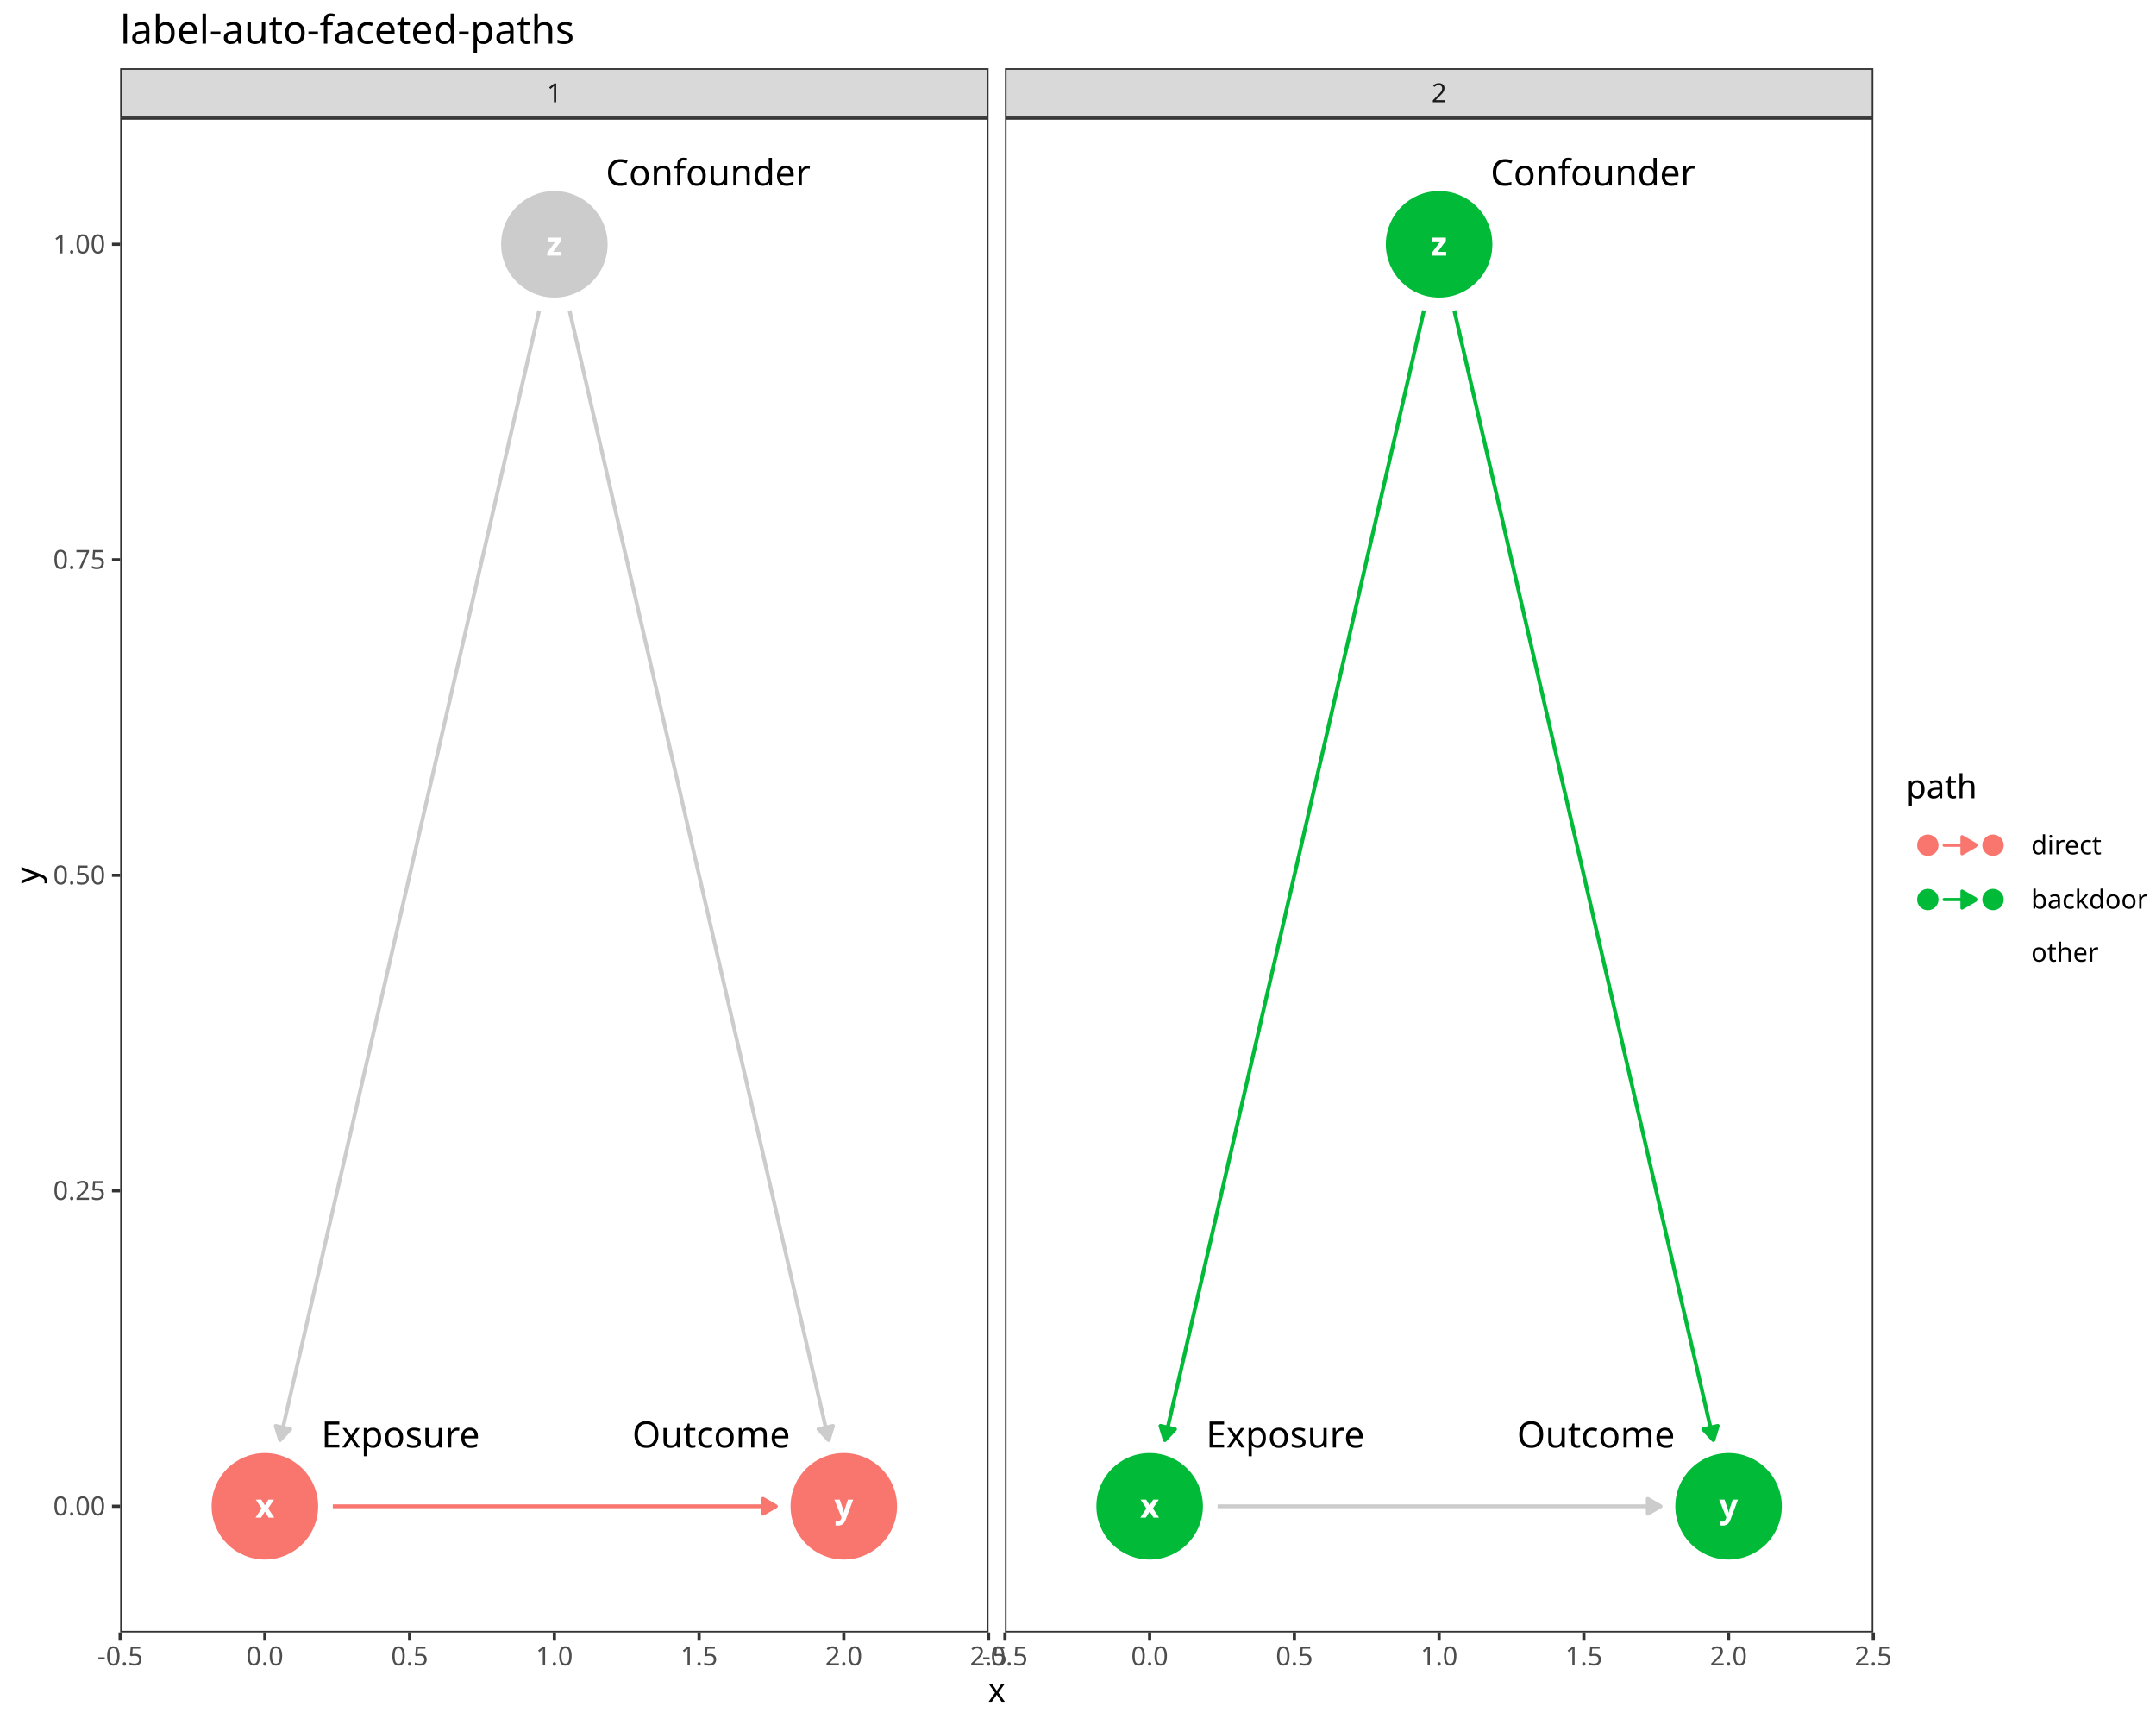
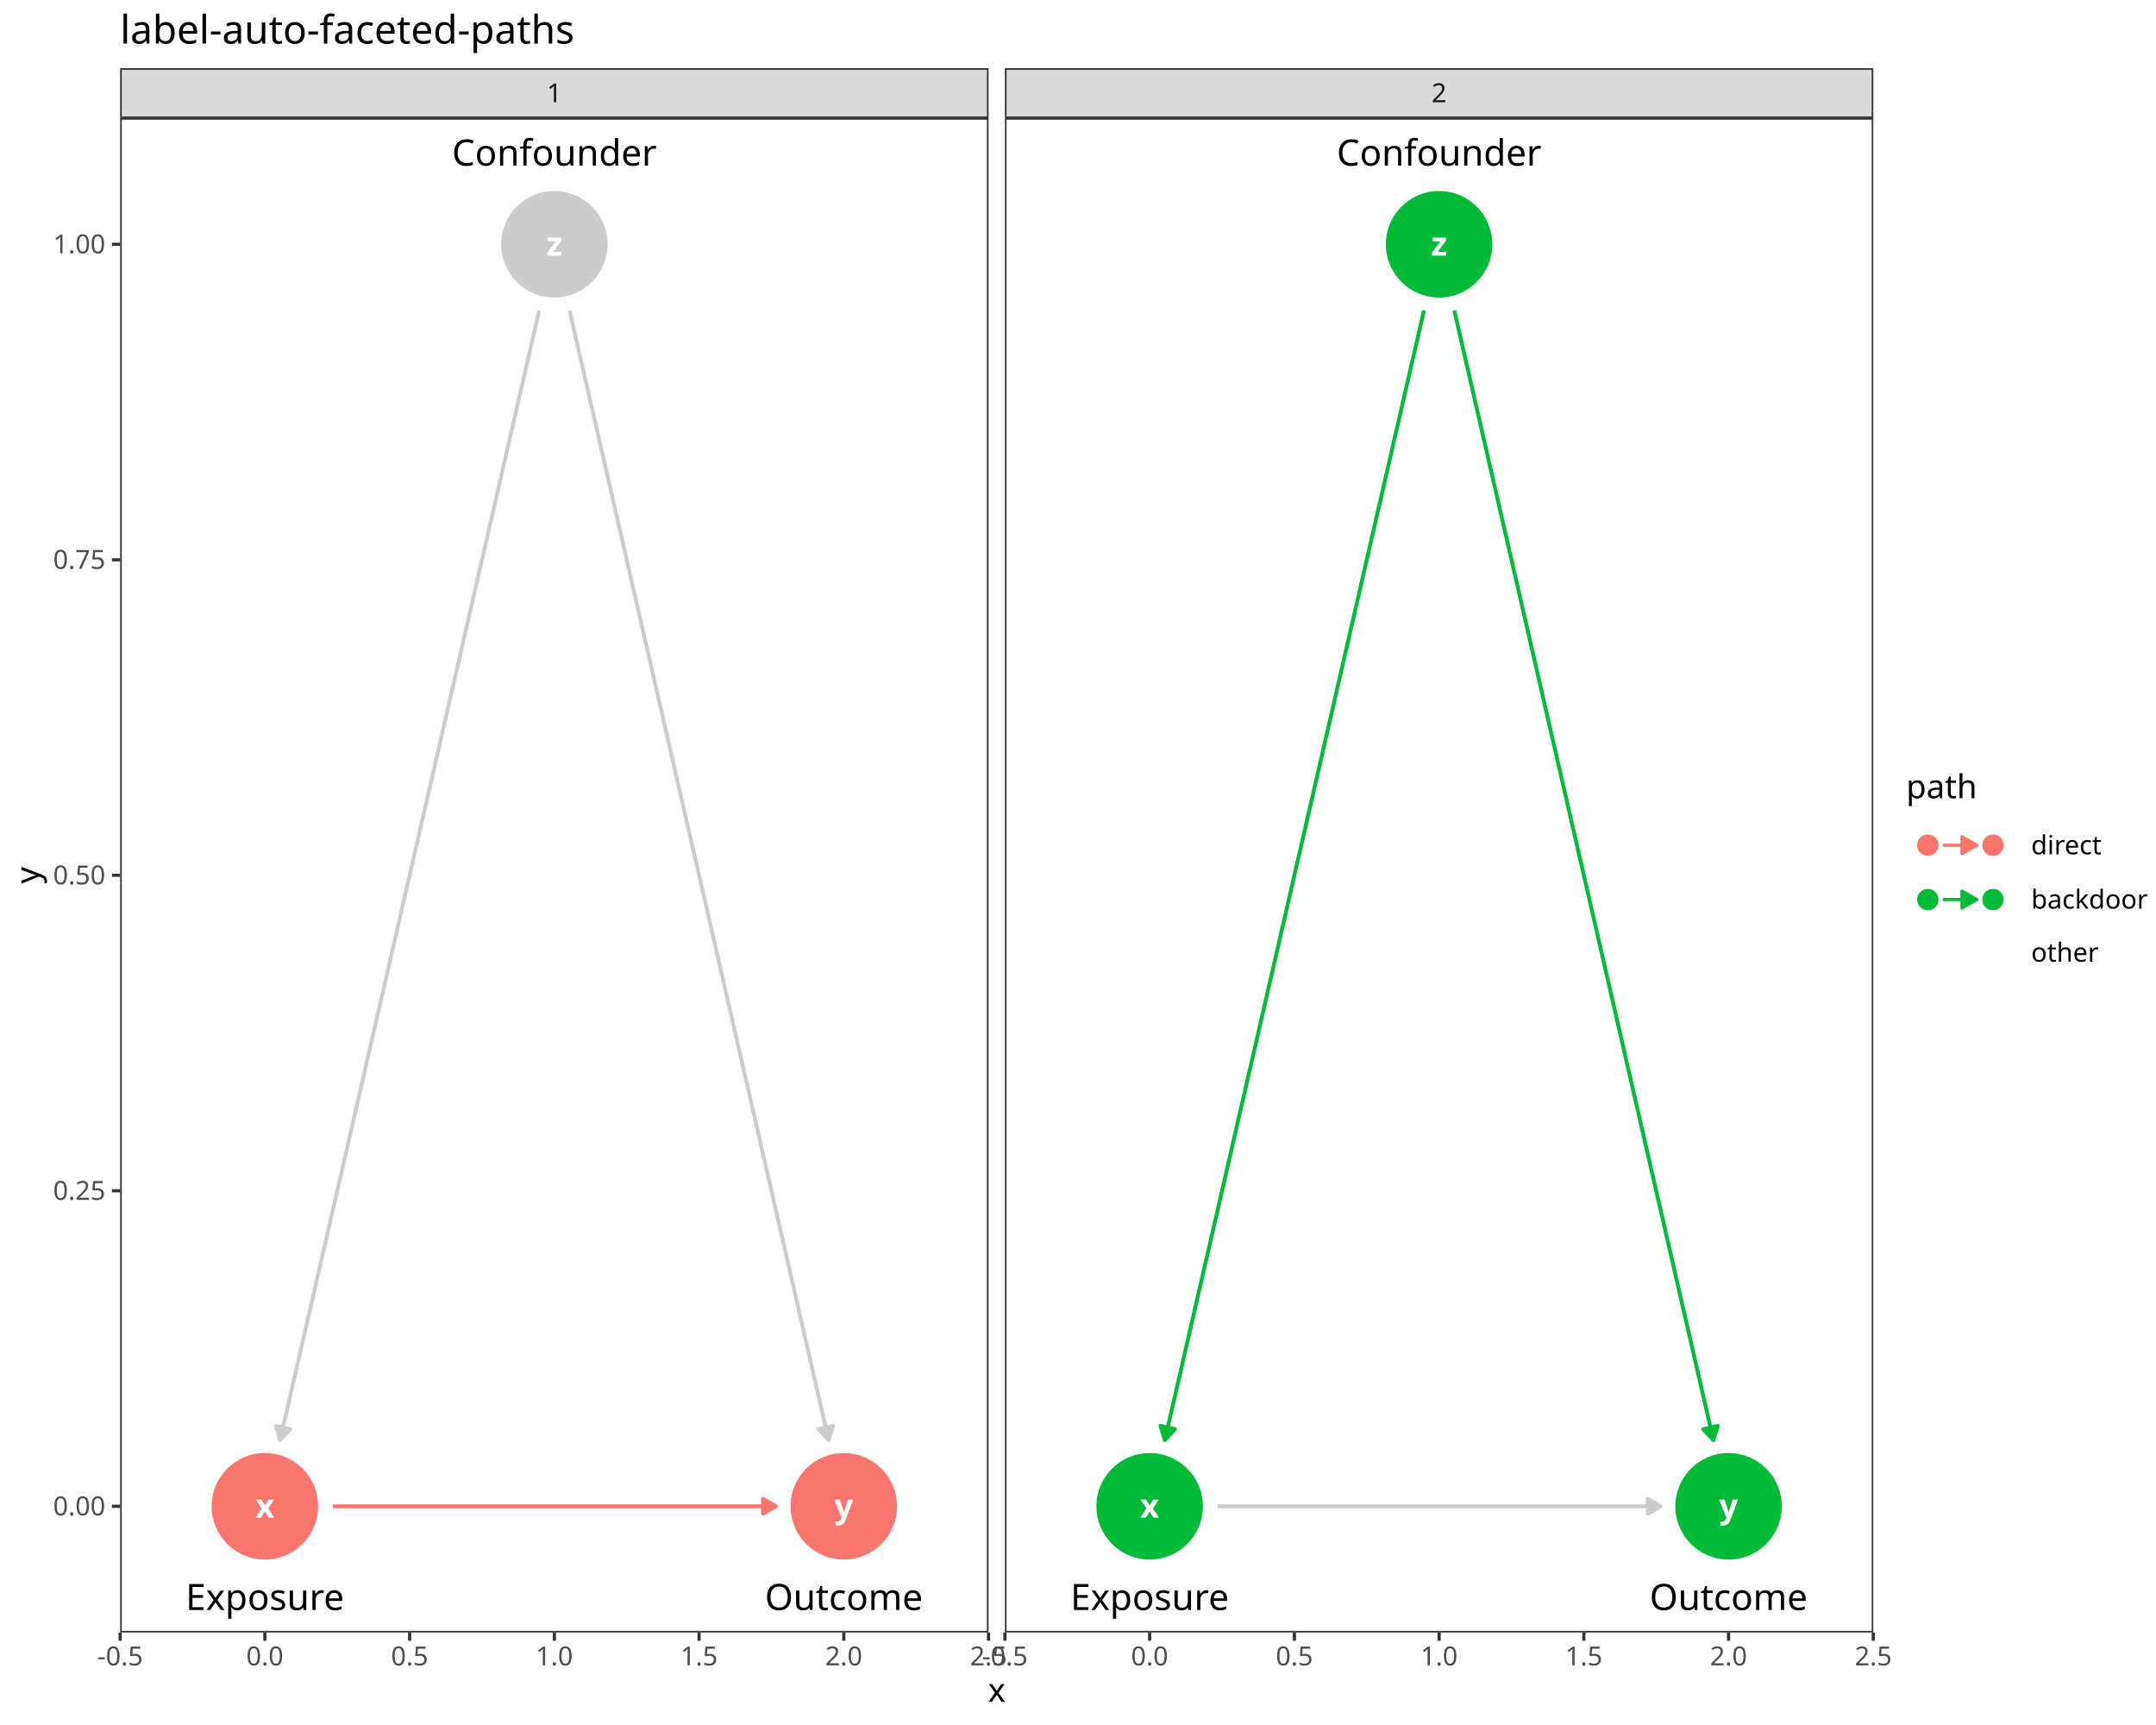
<svg xmlns="http://www.w3.org/2000/svg" class="svglite" data-engine-version="2.0" width="720.00pt" height="576.00pt" viewBox="0 0 720.00 576.00">
  <defs>
    <style type="text/css">
    .svglite line, .svglite polyline, .svglite polygon, .svglite path, .svglite rect, .svglite circle {
      fill: none;
      stroke: #000000;
      stroke-linecap: round;
      stroke-linejoin: round;
      stroke-miterlimit: 10.00;
    }
  </style>
  </defs>
  <rect width="100%" height="100%" style="stroke: none; fill: #FFFFFF;" />
  <defs>
    <clipPath id="cpMC4wMHw3MjAuMDB8MC4wMHw1NzYuMDA=">
      <rect x="0.00" y="0.00" width="720.00" height="576.00" />
    </clipPath>
  </defs>
  <g clip-path="url(#cpMC4wMHw3MjAuMDB8MC4wMHw1NzYuMDA=)">
    <rect x="0.00" y="0.00" width="720.00" height="576.00" style="stroke-width: 1.07; stroke: #FFFFFF; fill: #FFFFFF;" />
  </g>
  <defs>
    <clipPath id="cpNDAuMTN8MzMwLjEyfDM5LjQzfDU0NS4xMQ==">
      <rect x="40.13" y="39.43" width="289.99" height="505.68" />
    </clipPath>
  </defs>
  <g clip-path="url(#cpNDAuMTN8MzMwLjEyfDM5LjQzfDU0NS4xMQ==)">
    <rect x="40.13" y="39.43" width="289.99" height="505.68" style="stroke-width: 1.07; stroke: none; fill: #FFFFFF;" />
    <polyline points="111.14,502.97 111.90,502.97 113.85,502.97 115.80,502.97 117.76,502.97 119.71,502.97 121.66,502.97 123.61,502.97 125.57,502.97 127.52,502.97 129.47,502.97 131.43,502.97 133.38,502.97 135.33,502.97 137.28,502.97 139.24,502.97 141.19,502.97 143.14,502.97 145.09,502.97 147.05,502.97 149.00,502.97 150.95,502.97 152.91,502.97 154.86,502.97 156.81,502.97 158.76,502.97 160.72,502.97 162.67,502.97 164.62,502.97 166.58,502.97 168.53,502.97 170.48,502.97 172.43,502.97 174.39,502.97 176.34,502.97 178.29,502.97 180.24,502.97 182.20,502.97 184.15,502.97 186.10,502.97 188.06,502.97 190.01,502.97 191.96,502.97 193.91,502.97 195.87,502.97 197.82,502.97 199.77,502.97 201.73,502.97 203.68,502.97 205.63,502.97 207.58,502.97 209.54,502.97 211.49,502.97 213.44,502.97 215.39,502.97 217.35,502.97 219.30,502.97 221.25,502.97 223.21,502.97 225.16,502.97 227.11,502.97 229.06,502.97 231.02,502.97 232.97,502.97 234.92,502.97 236.88,502.97 238.83,502.97 240.78,502.97 242.73,502.97 244.69,502.97 246.64,502.97 248.59,502.97 250.55,502.97 252.50,502.97 254.45,502.97 256.40,502.97 258.36,502.97 259.11,502.97 " style="stroke-width: 1.28; stroke: #F8766D; stroke-linecap: butt;" />
    <polygon points="254.80,505.46 259.11,502.97 254.80,500.48 " style="stroke-width: 1.28; stroke: #F8766D; stroke-linecap: butt; fill: #F8766D;" />
    <polyline points="180.06,103.68 179.27,107.11 178.29,111.37 177.32,115.63 176.34,119.88 175.36,124.14 174.39,128.40 173.41,132.65 172.43,136.91 171.46,141.17 170.48,145.42 169.50,149.68 168.53,153.93 167.55,158.19 166.58,162.45 165.60,166.70 164.62,170.96 163.65,175.22 162.67,179.47 161.69,183.73 160.72,187.99 159.74,192.24 158.76,196.50 157.79,200.76 156.81,205.01 155.84,209.27 154.86,213.53 153.88,217.78 152.91,222.04 151.93,226.30 150.95,230.55 149.98,234.81 149.00,239.07 148.02,243.32 147.05,247.58 146.07,251.84 145.09,256.09 144.12,260.35 143.14,264.61 142.17,268.86 141.19,273.12 140.21,277.38 139.24,281.63 138.26,285.89 137.28,290.14 136.31,294.40 135.33,298.66 134.35,302.91 133.38,307.17 132.40,311.43 131.43,315.68 130.45,319.94 129.47,324.20 128.50,328.45 127.52,332.71 126.54,336.97 125.57,341.22 124.59,345.48 123.61,349.74 122.64,353.99 121.66,358.25 120.69,362.51 119.71,366.76 118.73,371.02 117.76,375.28 116.78,379.53 115.80,383.79 114.83,388.05 113.85,392.30 112.87,396.56 111.90,400.82 110.92,405.07 109.94,409.33 108.97,413.58 107.99,417.84 107.02,422.10 106.04,426.35 105.06,430.61 104.09,434.87 103.11,439.12 102.13,443.38 101.16,447.64 100.18,451.89 99.20,456.15 98.23,460.41 97.25,464.66 96.28,468.92 95.30,473.18 94.32,477.43 93.53,480.87 " style="stroke-width: 1.28; stroke: #CCCCCC; stroke-linecap: butt;" />
    <polygon points="92.07,476.11 93.53,480.87 96.93,477.22 " style="stroke-width: 1.28; stroke: #CCCCCC; stroke-linecap: butt; fill: #CCCCCC;" />
    <polyline points="190.20,103.68 190.99,107.11 191.96,111.37 192.94,115.63 193.91,119.88 194.89,124.14 195.87,128.40 196.84,132.65 197.82,136.91 198.80,141.17 199.77,145.42 200.75,149.68 201.73,153.93 202.70,158.19 203.68,162.45 204.65,166.70 205.63,170.96 206.61,175.22 207.58,179.47 208.56,183.73 209.54,187.99 210.51,192.24 211.49,196.50 212.47,200.76 213.44,205.01 214.42,209.27 215.39,213.53 216.37,217.78 217.35,222.04 218.32,226.30 219.30,230.55 220.28,234.81 221.25,239.07 222.23,243.32 223.21,247.58 224.18,251.84 225.16,256.09 226.14,260.35 227.11,264.61 228.09,268.86 229.06,273.12 230.04,277.38 231.02,281.63 231.99,285.89 232.97,290.14 233.95,294.40 234.92,298.66 235.90,302.91 236.88,307.17 237.85,311.43 238.83,315.68 239.80,319.94 240.78,324.20 241.76,328.45 242.73,332.71 243.71,336.97 244.69,341.22 245.66,345.48 246.64,349.74 247.62,353.99 248.59,358.25 249.57,362.51 250.55,366.76 251.52,371.02 252.50,375.28 253.47,379.53 254.45,383.79 255.43,388.05 256.40,392.30 257.38,396.56 258.36,400.82 259.33,405.07 260.31,409.33 261.29,413.58 262.26,417.84 263.24,422.10 264.21,426.35 265.19,430.61 266.17,434.87 267.14,439.12 268.12,443.38 269.10,447.64 270.07,451.89 271.05,456.15 272.03,460.41 273.00,464.66 273.98,468.92 274.95,473.18 275.93,477.43 276.72,480.87 " style="stroke-width: 1.28; stroke: #CCCCCC; stroke-linecap: butt;" />
    <polygon points="273.33,477.22 276.72,480.87 278.18,476.11 " style="stroke-width: 1.28; stroke: #CCCCCC; stroke-linecap: butt; fill: #CCCCCC;" />
    <circle cx="88.46" cy="502.97" r="17.43" style="stroke-width: 0.71; stroke: #F8766D; fill: #F8766D;" />
    <circle cx="281.79" cy="502.97" r="17.43" style="stroke-width: 0.71; stroke: #F8766D; fill: #F8766D;" />
    <circle cx="185.13" cy="81.57" r="17.43" style="stroke-width: 0.71; stroke: #CCCCCC; fill: #CCCCCC;" />
    <text x="88.46" y="506.77" text-anchor="middle" style="font-size: 11.04px; font-weight: bold; fill: #FFFFFF; font-family: sans;" textLength="5.52px" lengthAdjust="spacingAndGlyphs">x</text>
    <text x="281.79" y="506.77" text-anchor="middle" style="font-size: 11.04px; font-weight: bold; fill: #FFFFFF; font-family: sans;" textLength="5.52px" lengthAdjust="spacingAndGlyphs">y</text>
    <text x="185.13" y="85.37" text-anchor="middle" style="font-size: 11.04px; font-weight: bold; fill: #FFFFFF; font-family: sans;" textLength="5.52px" lengthAdjust="spacingAndGlyphs">z</text>
-     <polygon points="106.66,486.94 160.86,486.94 160.77,486.94 161.12,486.92 161.46,486.85 161.78,486.73 162.08,486.56 162.35,486.34 162.58,486.07 162.77,485.78 162.90,485.46 162.99,485.12 163.02,484.78 163.02,484.78 163.02,473.54 163.02,473.54 162.99,473.19 162.90,472.86 162.77,472.54 162.58,472.24 162.35,471.98 162.08,471.76 161.78,471.59 161.46,471.47 161.12,471.40 160.86,471.38 106.66,471.38 106.92,471.40 106.57,471.38 106.23,471.42 105.89,471.52 105.58,471.67 105.29,471.87 105.04,472.11 104.83,472.39 104.67,472.69 104.56,473.02 104.51,473.37 104.50,473.54 104.50,484.78 104.51,484.60 104.51,484.95 104.56,485.29 104.67,485.62 104.83,485.93 105.04,486.21 105.29,486.45 105.58,486.65 105.89,486.80 106.23,486.89 106.57,486.94 " style="stroke-width: 0.00; stroke: none; fill: #FFFFFF;" />
-     <polygon points="211.43,486.94 263.59,486.94 263.51,486.94 263.85,486.92 264.20,486.85 264.52,486.73 264.82,486.56 265.09,486.34 265.32,486.07 265.51,485.78 265.64,485.46 265.73,485.12 265.75,484.78 265.75,484.78 265.75,473.54 265.75,473.54 265.73,473.19 265.64,472.86 265.51,472.54 265.32,472.24 265.09,471.98 264.82,471.76 264.52,471.59 264.20,471.47 263.85,471.40 263.59,471.38 211.43,471.38 211.69,471.40 211.34,471.38 211.00,471.42 210.66,471.52 210.35,471.67 210.06,471.87 209.81,472.11 209.61,472.39 209.44,472.69 209.33,473.02 209.28,473.37 209.27,473.54 209.27,484.78 209.28,484.60 209.28,484.95 209.33,485.29 209.44,485.62 209.61,485.93 209.81,486.21 210.06,486.45 210.35,486.65 210.66,486.80 211.00,486.89 211.34,486.94 " style="stroke-width: 0.00; stroke: none; fill: #FFFFFF;" />
-     <polygon points="203.32,65.54 269.67,65.54 269.58,65.54 269.93,65.52 270.27,65.45 270.60,65.33 270.90,65.16 271.17,64.94 271.40,64.68 271.58,64.38 271.72,64.06 271.80,63.72 271.83,63.38 271.83,63.38 271.83,52.14 271.83,52.14 271.80,51.79 271.72,51.46 271.58,51.14 271.40,50.84 271.17,50.58 270.90,50.36 270.60,50.19 270.27,50.07 269.93,50.00 269.67,49.98 203.32,49.98 203.58,50.00 203.24,49.98 202.89,50.02 202.56,50.12 202.24,50.27 201.96,50.47 201.71,50.71 201.50,50.99 201.33,51.29 201.22,51.62 201.17,51.97 201.16,52.14 201.16,63.38 201.17,63.20 201.17,63.55 201.22,63.90 201.33,64.23 201.50,64.53 201.71,64.81 201.96,65.05 202.24,65.25 202.56,65.40 202.89,65.49 203.24,65.54 " style="stroke-width: 0.00; stroke: none; fill: #FFFFFF;" />
-     <text x="133.76" y="483.34" text-anchor="middle" style="font-size: 12.14px; font-family: sans;" textLength="51.32px" lengthAdjust="spacingAndGlyphs">Exposure</text>
-     <text x="237.51" y="483.34" text-anchor="middle" style="font-size: 12.14px; font-family: sans;" textLength="49.28px" lengthAdjust="spacingAndGlyphs">Outcome</text>
-     <text x="236.50" y="61.94" text-anchor="middle" style="font-size: 12.14px; font-family: sans;" textLength="63.47px" lengthAdjust="spacingAndGlyphs">Confounder</text>
+     <polygon points="61.37,541.21 115.56,541.21 115.48,541.21 115.82,541.19 116.16,541.12 116.49,541.00 116.79,540.82 117.06,540.60 117.29,540.34 117.48,540.05 117.61,539.73 117.69,539.39 117.72,539.05 117.72,539.05 117.72,527.81 117.72,527.81 117.69,527.46 117.61,527.13 117.48,526.81 117.29,526.51 117.06,526.25 116.79,526.03 116.49,525.86 116.16,525.74 115.82,525.67 115.56,525.65 61.37,525.65 61.63,525.67 61.28,525.65 60.93,525.69 60.60,525.79 60.29,525.94 60.00,526.14 59.75,526.38 59.54,526.66 59.38,526.96 59.27,527.29 59.21,527.64 59.21,527.81 59.21,539.05 59.21,538.87 59.21,539.22 59.27,539.56 59.38,539.89 59.54,540.20 59.75,540.48 60.00,540.72 60.29,540.92 60.60,541.07 60.93,541.16 61.28,541.21 " style="stroke-width: 0.00; stroke: none; fill: #FFFFFF;" />
+     <polygon points="255.71,541.21 307.87,541.21 307.78,541.21 308.13,541.19 308.47,541.12 308.80,541.00 309.10,540.82 309.37,540.60 309.60,540.34 309.78,540.05 309.92,539.73 310.00,539.39 310.03,539.05 310.03,539.05 310.03,527.81 310.03,527.81 310.00,527.46 309.92,527.13 309.78,526.81 309.60,526.51 309.37,526.25 309.10,526.03 308.80,525.86 308.47,525.74 308.13,525.67 307.87,525.65 255.71,525.65 255.97,525.67 255.62,525.65 255.28,525.69 254.94,525.79 254.63,525.94 254.34,526.14 254.09,526.38 253.88,526.66 253.72,526.96 253.61,527.29 253.55,527.64 253.55,527.81 253.55,539.05 253.55,538.87 253.55,539.22 253.61,539.56 253.72,539.89 253.88,540.20 254.09,540.48 254.34,540.72 254.63,540.92 254.94,541.07 255.28,541.16 255.62,541.21 " style="stroke-width: 0.00; stroke: none; fill: #FFFFFF;" />
+     <polygon points="151.95,58.90 218.30,58.90 218.21,58.89 218.56,58.88 218.90,58.81 219.23,58.69 219.53,58.51 219.80,58.29 220.03,58.03 220.21,57.74 220.35,57.42 220.43,57.08 220.46,56.74 220.46,56.74 220.46,45.50 220.46,45.50 220.43,45.15 220.35,44.82 220.21,44.50 220.03,44.20 219.80,43.94 219.53,43.72 219.23,43.55 218.90,43.42 218.56,43.35 218.30,43.34 151.95,43.34 152.21,43.35 151.86,43.34 151.52,43.38 151.19,43.48 150.87,43.63 150.59,43.83 150.34,44.07 150.13,44.34 149.96,44.65 149.85,44.98 149.80,45.33 149.79,45.50 149.79,56.74 149.80,56.56 149.80,56.91 149.85,57.25 149.96,57.58 150.13,57.89 150.34,58.17 150.59,58.41 150.87,58.61 151.19,58.76 151.52,58.85 151.86,58.89 " style="stroke-width: 0.00; stroke: none; fill: #FFFFFF;" />
+     <text x="88.46" y="537.61" text-anchor="middle" style="font-size: 12.14px; font-family: sans;" textLength="51.32px" lengthAdjust="spacingAndGlyphs">Exposure</text>
+     <text x="281.79" y="537.61" text-anchor="middle" style="font-size: 12.14px; font-family: sans;" textLength="49.28px" lengthAdjust="spacingAndGlyphs">Outcome</text>
+     <text x="185.13" y="55.30" text-anchor="middle" style="font-size: 12.14px; font-family: sans;" textLength="63.47px" lengthAdjust="spacingAndGlyphs">Confounder</text>
    <rect x="40.13" y="39.43" width="289.99" height="505.68" style="stroke-width: 1.07; stroke: #333333;" />
  </g>
  <g clip-path="url(#cpMC4wMHw3MjAuMDB8MC4wMHw1NzYuMDA=)">
</g>
  <defs>
    <clipPath id="cpMzM1LjYwfDYyNS41OXwzOS40M3w1NDUuMTE=">
      <rect x="335.60" y="39.43" width="289.99" height="505.68" />
    </clipPath>
  </defs>
  <g clip-path="url(#cpMzM1LjYwfDYyNS41OXwzOS40M3w1NDUuMTE=)">
    <rect x="335.60" y="39.43" width="289.99" height="505.68" style="stroke-width: 1.07; stroke: none; fill: #FFFFFF;" />
    <polyline points="406.61,502.97 407.37,502.97 409.32,502.97 411.27,502.97 413.22,502.97 415.18,502.97 417.13,502.97 419.08,502.97 421.03,502.97 422.99,502.97 424.94,502.97 426.89,502.97 428.85,502.97 430.80,502.97 432.75,502.97 434.70,502.97 436.66,502.97 438.61,502.97 440.56,502.97 442.52,502.97 444.47,502.97 446.42,502.97 448.37,502.97 450.33,502.97 452.28,502.97 454.23,502.97 456.18,502.97 458.14,502.97 460.09,502.97 462.04,502.97 464.00,502.97 465.95,502.97 467.90,502.97 469.85,502.97 471.81,502.97 473.76,502.97 475.71,502.97 477.67,502.97 479.62,502.97 481.57,502.97 483.52,502.97 485.48,502.97 487.43,502.97 489.38,502.97 491.33,502.97 493.29,502.97 495.24,502.97 497.19,502.97 499.15,502.97 501.10,502.97 503.05,502.97 505.00,502.97 506.96,502.97 508.91,502.97 510.86,502.97 512.82,502.97 514.77,502.97 516.72,502.97 518.67,502.97 520.63,502.97 522.58,502.97 524.53,502.97 526.48,502.97 528.44,502.97 530.39,502.97 532.34,502.97 534.30,502.97 536.25,502.97 538.20,502.97 540.15,502.97 542.11,502.97 544.06,502.97 546.01,502.97 547.97,502.97 549.92,502.97 551.87,502.97 553.82,502.97 554.58,502.97 " style="stroke-width: 1.28; stroke: #CCCCCC; stroke-linecap: butt;" />
    <polygon points="550.27,505.46 554.58,502.97 550.27,500.48 " style="stroke-width: 1.28; stroke: #CCCCCC; stroke-linecap: butt; fill: #CCCCCC;" />
    <polyline points="475.52,103.68 474.74,107.11 473.76,111.37 472.78,115.63 471.81,119.88 470.83,124.14 469.85,128.40 468.88,132.65 467.90,136.91 466.92,141.17 465.95,145.42 464.97,149.68 464.00,153.93 463.02,158.19 462.04,162.45 461.07,166.70 460.09,170.96 459.11,175.22 458.14,179.47 457.16,183.73 456.18,187.99 455.21,192.24 454.23,196.50 453.26,200.76 452.28,205.01 451.30,209.27 450.33,213.53 449.35,217.78 448.37,222.04 447.40,226.30 446.42,230.55 445.44,234.81 444.47,239.07 443.49,243.32 442.52,247.58 441.54,251.84 440.56,256.09 439.59,260.35 438.61,264.61 437.63,268.86 436.66,273.12 435.68,277.38 434.70,281.63 433.73,285.89 432.75,290.14 431.77,294.40 430.80,298.66 429.82,302.91 428.85,307.17 427.87,311.43 426.89,315.68 425.92,319.94 424.94,324.20 423.96,328.45 422.99,332.71 422.01,336.97 421.03,341.22 420.06,345.48 419.08,349.74 418.11,353.99 417.13,358.25 416.15,362.51 415.18,366.76 414.20,371.02 413.22,375.28 412.25,379.53 411.27,383.79 410.29,388.05 409.32,392.30 408.34,396.56 407.37,400.82 406.39,405.07 405.41,409.33 404.44,413.58 403.46,417.84 402.48,422.10 401.51,426.35 400.53,430.61 399.55,434.87 398.58,439.12 397.60,443.38 396.62,447.64 395.65,451.89 394.67,456.15 393.70,460.41 392.72,464.66 391.74,468.92 390.77,473.18 389.79,477.43 389.00,480.87 " style="stroke-width: 1.28; stroke: #00BA38; stroke-linecap: butt;" />
    <polygon points="387.54,476.11 389.00,480.87 392.39,477.22 " style="stroke-width: 1.28; stroke: #00BA38; stroke-linecap: butt; fill: #00BA38;" />
    <polyline points="485.66,103.68 486.45,107.11 487.43,111.37 488.41,115.63 489.38,119.88 490.36,124.14 491.33,128.40 492.31,132.65 493.29,136.91 494.26,141.17 495.24,145.42 496.22,149.68 497.19,153.93 498.17,158.19 499.15,162.45 500.12,166.70 501.10,170.96 502.08,175.22 503.05,179.47 504.03,183.73 505.00,187.99 505.98,192.24 506.96,196.50 507.93,200.76 508.91,205.01 509.89,209.27 510.86,213.53 511.84,217.78 512.82,222.04 513.79,226.30 514.77,230.55 515.74,234.81 516.72,239.07 517.70,243.32 518.67,247.58 519.65,251.84 520.63,256.09 521.60,260.35 522.58,264.61 523.56,268.86 524.53,273.12 525.51,277.38 526.48,281.63 527.46,285.89 528.44,290.14 529.41,294.40 530.39,298.66 531.37,302.91 532.34,307.17 533.32,311.43 534.30,315.68 535.27,319.94 536.25,324.20 537.23,328.45 538.20,332.71 539.18,336.97 540.15,341.22 541.13,345.48 542.11,349.74 543.08,353.99 544.06,358.25 545.04,362.51 546.01,366.76 546.99,371.02 547.97,375.28 548.94,379.53 549.92,383.79 550.89,388.05 551.87,392.30 552.85,396.56 553.82,400.82 554.80,405.07 555.78,409.33 556.75,413.58 557.73,417.84 558.71,422.10 559.68,426.35 560.66,430.61 561.63,434.87 562.61,439.12 563.59,443.38 564.56,447.64 565.54,451.89 566.52,456.15 567.49,460.41 568.47,464.66 569.45,468.92 570.42,473.18 571.40,477.43 572.19,480.87 " style="stroke-width: 1.28; stroke: #00BA38; stroke-linecap: butt;" />
    <polygon points="568.79,477.22 572.19,480.87 573.65,476.11 " style="stroke-width: 1.28; stroke: #00BA38; stroke-linecap: butt; fill: #00BA38;" />
    <circle cx="577.26" cy="502.97" r="17.43" style="stroke-width: 0.71; stroke: #00BA38; fill: #00BA38;" />
    <circle cx="480.59" cy="81.57" r="17.43" style="stroke-width: 0.71; stroke: #00BA38; fill: #00BA38;" />
    <circle cx="383.93" cy="502.97" r="17.43" style="stroke-width: 0.71; stroke: #00BA38; fill: #00BA38;" />
    <text x="383.93" y="506.77" text-anchor="middle" style="font-size: 11.04px; font-weight: bold; fill: #FFFFFF; font-family: sans;" textLength="5.52px" lengthAdjust="spacingAndGlyphs">x</text>
    <text x="577.26" y="506.77" text-anchor="middle" style="font-size: 11.04px; font-weight: bold; fill: #FFFFFF; font-family: sans;" textLength="5.52px" lengthAdjust="spacingAndGlyphs">y</text>
    <text x="480.59" y="85.37" text-anchor="middle" style="font-size: 11.04px; font-weight: bold; fill: #FFFFFF; font-family: sans;" textLength="5.52px" lengthAdjust="spacingAndGlyphs">z</text>
-     <polygon points="402.13,486.94 456.32,486.94 456.24,486.94 456.58,486.92 456.92,486.85 457.25,486.73 457.55,486.56 457.82,486.34 458.05,486.07 458.24,485.78 458.37,485.46 458.46,485.12 458.48,484.78 458.48,484.78 458.48,473.54 458.48,473.54 458.46,473.19 458.37,472.86 458.24,472.54 458.05,472.24 457.82,471.98 457.55,471.76 457.25,471.59 456.92,471.47 456.58,471.40 456.32,471.38 402.13,471.38 402.39,471.40 402.04,471.38 401.69,471.42 401.36,471.52 401.05,471.67 400.76,471.87 400.51,472.11 400.30,472.39 400.14,472.69 400.03,473.02 399.97,473.37 399.97,473.54 399.97,484.78 399.97,484.60 399.97,484.95 400.03,485.29 400.14,485.62 400.30,485.93 400.51,486.21 400.76,486.45 401.05,486.65 401.36,486.80 401.69,486.89 402.04,486.94 " style="stroke-width: 0.00; stroke: none; fill: #FFFFFF;" />
-     <polygon points="506.90,486.94 559.06,486.94 558.97,486.94 559.32,486.92 559.66,486.85 559.99,486.73 560.29,486.56 560.56,486.34 560.79,486.07 560.97,485.78 561.11,485.46 561.19,485.12 561.22,484.78 561.22,484.78 561.22,473.54 561.22,473.54 561.19,473.19 561.11,472.86 560.97,472.54 560.79,472.24 560.56,471.98 560.29,471.76 559.99,471.59 559.66,471.47 559.32,471.40 559.06,471.38 506.90,471.38 507.16,471.40 506.81,471.38 506.47,471.42 506.13,471.52 505.82,471.67 505.53,471.87 505.28,472.11 505.07,472.39 504.91,472.69 504.80,473.02 504.75,473.37 504.74,473.54 504.74,484.78 504.75,484.60 504.75,484.95 504.80,485.29 504.91,485.62 505.07,485.93 505.28,486.21 505.53,486.45 505.82,486.65 506.13,486.80 506.47,486.89 506.81,486.94 " style="stroke-width: 0.00; stroke: none; fill: #FFFFFF;" />
-     <polygon points="498.79,65.54 565.14,65.54 565.05,65.54 565.40,65.52 565.74,65.45 566.07,65.33 566.37,65.16 566.64,64.94 566.87,64.68 567.05,64.38 567.19,64.06 567.27,63.72 567.30,63.38 567.30,63.38 567.30,52.14 567.30,52.14 567.27,51.79 567.19,51.46 567.05,51.14 566.87,50.84 566.64,50.58 566.37,50.36 566.07,50.19 565.74,50.07 565.40,50.00 565.14,49.98 498.79,49.98 499.05,50.00 498.70,49.98 498.36,50.02 498.02,50.12 497.71,50.27 497.42,50.47 497.17,50.71 496.96,50.99 496.80,51.29 496.69,51.62 496.64,51.97 496.63,52.14 496.63,63.38 496.64,63.20 496.64,63.55 496.69,63.90 496.80,64.23 496.96,64.53 497.17,64.81 497.42,65.05 497.71,65.25 498.02,65.40 498.36,65.49 498.70,65.54 " style="stroke-width: 0.00; stroke: none; fill: #FFFFFF;" />
-     <text x="429.23" y="483.34" text-anchor="middle" style="font-size: 12.14px; font-family: sans;" textLength="51.32px" lengthAdjust="spacingAndGlyphs">Exposure</text>
-     <text x="532.98" y="483.34" text-anchor="middle" style="font-size: 12.14px; font-family: sans;" textLength="49.28px" lengthAdjust="spacingAndGlyphs">Outcome</text>
-     <text x="531.96" y="61.94" text-anchor="middle" style="font-size: 12.14px; font-family: sans;" textLength="63.47px" lengthAdjust="spacingAndGlyphs">Confounder</text>
+     <polygon points="356.83,541.21 411.03,541.21 410.94,541.21 411.29,541.19 411.63,541.12 411.96,541.00 412.26,540.82 412.53,540.60 412.76,540.34 412.94,540.05 413.08,539.73 413.16,539.39 413.19,539.05 413.19,539.05 413.19,527.81 413.19,527.81 413.16,527.46 413.08,527.13 412.94,526.81 412.76,526.51 412.53,526.25 412.26,526.03 411.96,525.86 411.63,525.74 411.29,525.67 411.03,525.65 356.83,525.65 357.09,525.67 356.75,525.65 356.40,525.69 356.07,525.79 355.75,525.94 355.47,526.14 355.22,526.38 355.01,526.66 354.85,526.96 354.74,527.29 354.68,527.64 354.67,527.81 354.67,539.05 354.68,538.87 354.68,539.22 354.74,539.56 354.85,539.89 355.01,540.20 355.22,540.48 355.47,540.72 355.75,540.92 356.07,541.07 356.40,541.16 356.75,541.21 " style="stroke-width: 0.00; stroke: none; fill: #FFFFFF;" />
+     <polygon points="551.18,541.21 603.34,541.21 603.25,541.21 603.60,541.19 603.94,541.12 604.26,541.00 604.57,540.82 604.84,540.60 605.07,540.34 605.25,540.05 605.39,539.73 605.47,539.39 605.50,539.05 605.50,539.05 605.50,527.81 605.50,527.81 605.47,527.46 605.39,527.13 605.25,526.81 605.07,526.51 604.84,526.25 604.57,526.03 604.26,525.86 603.94,525.74 603.60,525.67 603.34,525.65 551.18,525.65 551.44,525.67 551.09,525.65 550.74,525.69 550.41,525.79 550.10,525.94 549.81,526.14 549.56,526.38 549.35,526.66 549.19,526.96 549.08,527.29 549.02,527.64 549.02,527.81 549.02,539.05 549.02,538.87 549.02,539.22 549.08,539.56 549.19,539.89 549.35,540.20 549.56,540.48 549.81,540.72 550.10,540.92 550.41,541.07 550.74,541.16 551.09,541.21 " style="stroke-width: 0.00; stroke: none; fill: #FFFFFF;" />
+     <polygon points="447.42,58.90 513.77,58.90 513.68,58.89 514.03,58.88 514.37,58.81 514.70,58.69 515.00,58.51 515.27,58.29 515.50,58.03 515.68,57.74 515.82,57.42 515.90,57.08 515.93,56.74 515.93,56.74 515.93,45.50 515.93,45.50 515.90,45.15 515.82,44.82 515.68,44.50 515.50,44.20 515.27,43.94 515.00,43.72 514.70,43.55 514.37,43.42 514.03,43.35 513.77,43.34 447.42,43.34 447.68,43.35 447.33,43.34 446.99,43.38 446.65,43.48 446.34,43.63 446.05,43.83 445.80,44.07 445.59,44.34 445.43,44.65 445.32,44.98 445.27,45.33 445.26,45.50 445.26,56.74 445.27,56.56 445.27,56.91 445.32,57.25 445.43,57.58 445.59,57.89 445.80,58.17 446.05,58.41 446.34,58.61 446.65,58.76 446.99,58.85 447.33,58.89 " style="stroke-width: 0.00; stroke: none; fill: #FFFFFF;" />
+     <text x="383.93" y="537.61" text-anchor="middle" style="font-size: 12.14px; font-family: sans;" textLength="51.32px" lengthAdjust="spacingAndGlyphs">Exposure</text>
+     <text x="577.26" y="537.61" text-anchor="middle" style="font-size: 12.14px; font-family: sans;" textLength="49.28px" lengthAdjust="spacingAndGlyphs">Outcome</text>
+     <text x="480.59" y="55.30" text-anchor="middle" style="font-size: 12.14px; font-family: sans;" textLength="63.47px" lengthAdjust="spacingAndGlyphs">Confounder</text>
    <rect x="335.60" y="39.43" width="289.99" height="505.68" style="stroke-width: 1.07; stroke: #333333;" />
  </g>
  <g clip-path="url(#cpMC4wMHw3MjAuMDB8MC4wMHw1NzYuMDA=)">
</g>
  <defs>
    <clipPath id="cpNDAuMTN8MzMwLjEyfDIyLjc4fDM5LjQz">
      <rect x="40.13" y="22.78" width="289.99" height="16.65" />
    </clipPath>
  </defs>
  <g clip-path="url(#cpNDAuMTN8MzMwLjEyfDIyLjc4fDM5LjQz)">
    <rect x="40.13" y="22.78" width="289.99" height="16.65" style="stroke-width: 1.07; stroke: #333333; fill: #D9D9D9;" />
    <text x="185.13" y="34.14" text-anchor="middle" style="font-size: 8.80px; fill: #1A1A1A; font-family: sans;" textLength="4.89px" lengthAdjust="spacingAndGlyphs">1</text>
  </g>
  <g clip-path="url(#cpMC4wMHw3MjAuMDB8MC4wMHw1NzYuMDA=)">
</g>
  <defs>
    <clipPath id="cpMzM1LjYwfDYyNS41OXwyMi43OHwzOS40Mw==">
      <rect x="335.60" y="22.78" width="289.99" height="16.65" />
    </clipPath>
  </defs>
  <g clip-path="url(#cpMzM1LjYwfDYyNS41OXwyMi43OHwzOS40Mw==)">
    <rect x="335.60" y="22.78" width="289.99" height="16.65" style="stroke-width: 1.07; stroke: #333333; fill: #D9D9D9;" />
    <text x="480.59" y="34.14" text-anchor="middle" style="font-size: 8.80px; fill: #1A1A1A; font-family: sans;" textLength="4.89px" lengthAdjust="spacingAndGlyphs">2</text>
  </g>
  <g clip-path="url(#cpMC4wMHw3MjAuMDB8MC4wMHw1NzYuMDA=)">
    <polyline points="40.13,547.85 40.13,545.11 " style="stroke-width: 1.07; stroke: #333333; stroke-linecap: butt;" />
    <polyline points="88.46,547.85 88.46,545.11 " style="stroke-width: 1.07; stroke: #333333; stroke-linecap: butt;" />
    <polyline points="136.80,547.85 136.80,545.11 " style="stroke-width: 1.07; stroke: #333333; stroke-linecap: butt;" />
    <polyline points="185.13,547.85 185.13,545.11 " style="stroke-width: 1.07; stroke: #333333; stroke-linecap: butt;" />
    <polyline points="233.46,547.85 233.46,545.11 " style="stroke-width: 1.07; stroke: #333333; stroke-linecap: butt;" />
    <polyline points="281.79,547.85 281.79,545.11 " style="stroke-width: 1.07; stroke: #333333; stroke-linecap: butt;" />
    <polyline points="330.12,547.85 330.12,545.11 " style="stroke-width: 1.07; stroke: #333333; stroke-linecap: butt;" />
    <text x="40.13" y="556.10" text-anchor="middle" style="font-size: 8.80px; fill: #4D4D4D; font-family: sans;" textLength="15.16px" lengthAdjust="spacingAndGlyphs">-0.5</text>
    <text x="88.46" y="556.10" text-anchor="middle" style="font-size: 8.80px; fill: #4D4D4D; font-family: sans;" textLength="12.23px" lengthAdjust="spacingAndGlyphs">0.0</text>
    <text x="136.80" y="556.10" text-anchor="middle" style="font-size: 8.80px; fill: #4D4D4D; font-family: sans;" textLength="12.23px" lengthAdjust="spacingAndGlyphs">0.5</text>
    <text x="185.13" y="556.10" text-anchor="middle" style="font-size: 8.80px; fill: #4D4D4D; font-family: sans;" textLength="12.23px" lengthAdjust="spacingAndGlyphs">1.0</text>
    <text x="233.46" y="556.10" text-anchor="middle" style="font-size: 8.80px; fill: #4D4D4D; font-family: sans;" textLength="12.23px" lengthAdjust="spacingAndGlyphs">1.5</text>
    <text x="281.79" y="556.10" text-anchor="middle" style="font-size: 8.80px; fill: #4D4D4D; font-family: sans;" textLength="12.23px" lengthAdjust="spacingAndGlyphs">2.0</text>
    <text x="330.12" y="556.10" text-anchor="middle" style="font-size: 8.80px; fill: #4D4D4D; font-family: sans;" textLength="12.23px" lengthAdjust="spacingAndGlyphs">2.5</text>
    <polyline points="335.60,547.85 335.60,545.11 " style="stroke-width: 1.07; stroke: #333333; stroke-linecap: butt;" />
    <polyline points="383.93,547.85 383.93,545.11 " style="stroke-width: 1.07; stroke: #333333; stroke-linecap: butt;" />
    <polyline points="432.26,547.85 432.26,545.11 " style="stroke-width: 1.07; stroke: #333333; stroke-linecap: butt;" />
    <polyline points="480.59,547.85 480.59,545.11 " style="stroke-width: 1.07; stroke: #333333; stroke-linecap: butt;" />
    <polyline points="528.93,547.85 528.93,545.11 " style="stroke-width: 1.07; stroke: #333333; stroke-linecap: butt;" />
    <polyline points="577.26,547.85 577.26,545.11 " style="stroke-width: 1.07; stroke: #333333; stroke-linecap: butt;" />
    <polyline points="625.59,547.85 625.59,545.11 " style="stroke-width: 1.07; stroke: #333333; stroke-linecap: butt;" />
    <text x="335.60" y="556.10" text-anchor="middle" style="font-size: 8.80px; fill: #4D4D4D; font-family: sans;" textLength="15.16px" lengthAdjust="spacingAndGlyphs">-0.5</text>
    <text x="383.93" y="556.10" text-anchor="middle" style="font-size: 8.80px; fill: #4D4D4D; font-family: sans;" textLength="12.23px" lengthAdjust="spacingAndGlyphs">0.0</text>
    <text x="432.26" y="556.10" text-anchor="middle" style="font-size: 8.80px; fill: #4D4D4D; font-family: sans;" textLength="12.23px" lengthAdjust="spacingAndGlyphs">0.5</text>
    <text x="480.59" y="556.10" text-anchor="middle" style="font-size: 8.80px; fill: #4D4D4D; font-family: sans;" textLength="12.23px" lengthAdjust="spacingAndGlyphs">1.0</text>
    <text x="528.93" y="556.10" text-anchor="middle" style="font-size: 8.80px; fill: #4D4D4D; font-family: sans;" textLength="12.23px" lengthAdjust="spacingAndGlyphs">1.5</text>
    <text x="577.26" y="556.10" text-anchor="middle" style="font-size: 8.80px; fill: #4D4D4D; font-family: sans;" textLength="12.23px" lengthAdjust="spacingAndGlyphs">2.0</text>
    <text x="625.59" y="556.10" text-anchor="middle" style="font-size: 8.80px; fill: #4D4D4D; font-family: sans;" textLength="12.23px" lengthAdjust="spacingAndGlyphs">2.5</text>
    <text x="35.20" y="506.00" text-anchor="end" style="font-size: 8.80px; fill: #4D4D4D; font-family: sans;" textLength="17.13px" lengthAdjust="spacingAndGlyphs">0.00</text>
    <text x="35.20" y="400.65" text-anchor="end" style="font-size: 8.80px; fill: #4D4D4D; font-family: sans;" textLength="17.13px" lengthAdjust="spacingAndGlyphs">0.25</text>
    <text x="35.20" y="295.30" text-anchor="end" style="font-size: 8.80px; fill: #4D4D4D; font-family: sans;" textLength="17.13px" lengthAdjust="spacingAndGlyphs">0.50</text>
    <text x="35.20" y="189.95" text-anchor="end" style="font-size: 8.80px; fill: #4D4D4D; font-family: sans;" textLength="17.13px" lengthAdjust="spacingAndGlyphs">0.75</text>
    <text x="35.20" y="84.60" text-anchor="end" style="font-size: 8.80px; fill: #4D4D4D; font-family: sans;" textLength="17.13px" lengthAdjust="spacingAndGlyphs">1.00</text>
    <polyline points="37.39,502.97 40.13,502.97 " style="stroke-width: 1.07; stroke: #333333; stroke-linecap: butt;" />
    <polyline points="37.39,397.62 40.13,397.62 " style="stroke-width: 1.07; stroke: #333333; stroke-linecap: butt;" />
    <polyline points="37.39,292.27 40.13,292.27 " style="stroke-width: 1.07; stroke: #333333; stroke-linecap: butt;" />
    <polyline points="37.39,186.92 40.13,186.92 " style="stroke-width: 1.07; stroke: #333333; stroke-linecap: butt;" />
    <polyline points="37.39,81.57 40.13,81.57 " style="stroke-width: 1.07; stroke: #333333; stroke-linecap: butt;" />
    <text x="332.86" y="568.24" text-anchor="middle" style="font-size: 11.00px; font-family: sans;" textLength="5.50px" lengthAdjust="spacingAndGlyphs">x</text>
    <text transform="translate(13.05,292.27) rotate(-90)" text-anchor="middle" style="font-size: 11.00px; font-family: sans;" textLength="5.50px" lengthAdjust="spacingAndGlyphs">y</text>
    <rect x="636.55" y="257.82" width="77.97" height="68.90" style="stroke-width: 1.07; stroke: none; fill: #FFFFFF;" />
    <text x="636.55" y="266.54" style="font-size: 11.00px; font-family: sans;" textLength="21.41px" lengthAdjust="spacingAndGlyphs">path</text>
    <rect x="636.55" y="273.16" width="36.28" height="18.14" style="stroke-width: 1.07; stroke: none; fill: #FFFFFF;" />
    <circle cx="643.80" cy="282.23" r="3.20" style="stroke-width: 0.75; stroke: #F8766D; fill: #F8766D;" />
    <line x1="649.25" y1="282.23" x2="660.13" y2="282.23" style="stroke-width: 1.07; stroke: #F8766D;" />
    <polygon points="655.22,285.06 660.13,282.23 655.22,279.39 " style="stroke-width: 1.07; stroke: #F8766D; fill: #F8766D;" />
    <circle cx="665.57" cy="282.23" r="3.20" style="stroke-width: 0.75; stroke: #F8766D; fill: #F8766D;" />
    <rect x="636.55" y="291.30" width="36.28" height="18.14" style="stroke-width: 1.07; stroke: none; fill: #FFFFFF;" />
    <circle cx="643.80" cy="300.37" r="3.20" style="stroke-width: 0.75; stroke: #00BA38; fill: #00BA38;" />
    <line x1="649.25" y1="300.37" x2="660.13" y2="300.37" style="stroke-width: 1.07; stroke: #00BA38;" />
    <polygon points="655.22,303.21 660.13,300.37 655.22,297.54 " style="stroke-width: 1.07; stroke: #00BA38; fill: #00BA38;" />
    <circle cx="665.57" cy="300.37" r="3.20" style="stroke-width: 0.75; stroke: #00BA38; fill: #00BA38;" />
    <rect x="636.55" y="309.44" width="36.28" height="17.28" style="stroke-width: 1.07; stroke: none; fill: #FFFFFF;" />
    <text x="678.31" y="285.26" style="font-size: 8.80px; font-family: sans;" textLength="21.52px" lengthAdjust="spacingAndGlyphs">direct</text>
    <text x="678.31" y="303.40" style="font-size: 8.80px; font-family: sans;" textLength="36.21px" lengthAdjust="spacingAndGlyphs">backdoor</text>
    <text x="678.31" y="321.11" style="font-size: 8.80px; font-family: sans;" textLength="20.06px" lengthAdjust="spacingAndGlyphs">other</text>
    <text x="40.13" y="14.56" style="font-size: 13.20px; font-family: sans;" textLength="142.37px" lengthAdjust="spacingAndGlyphs">label-auto-faceted-paths</text>
  </g>
</svg>
